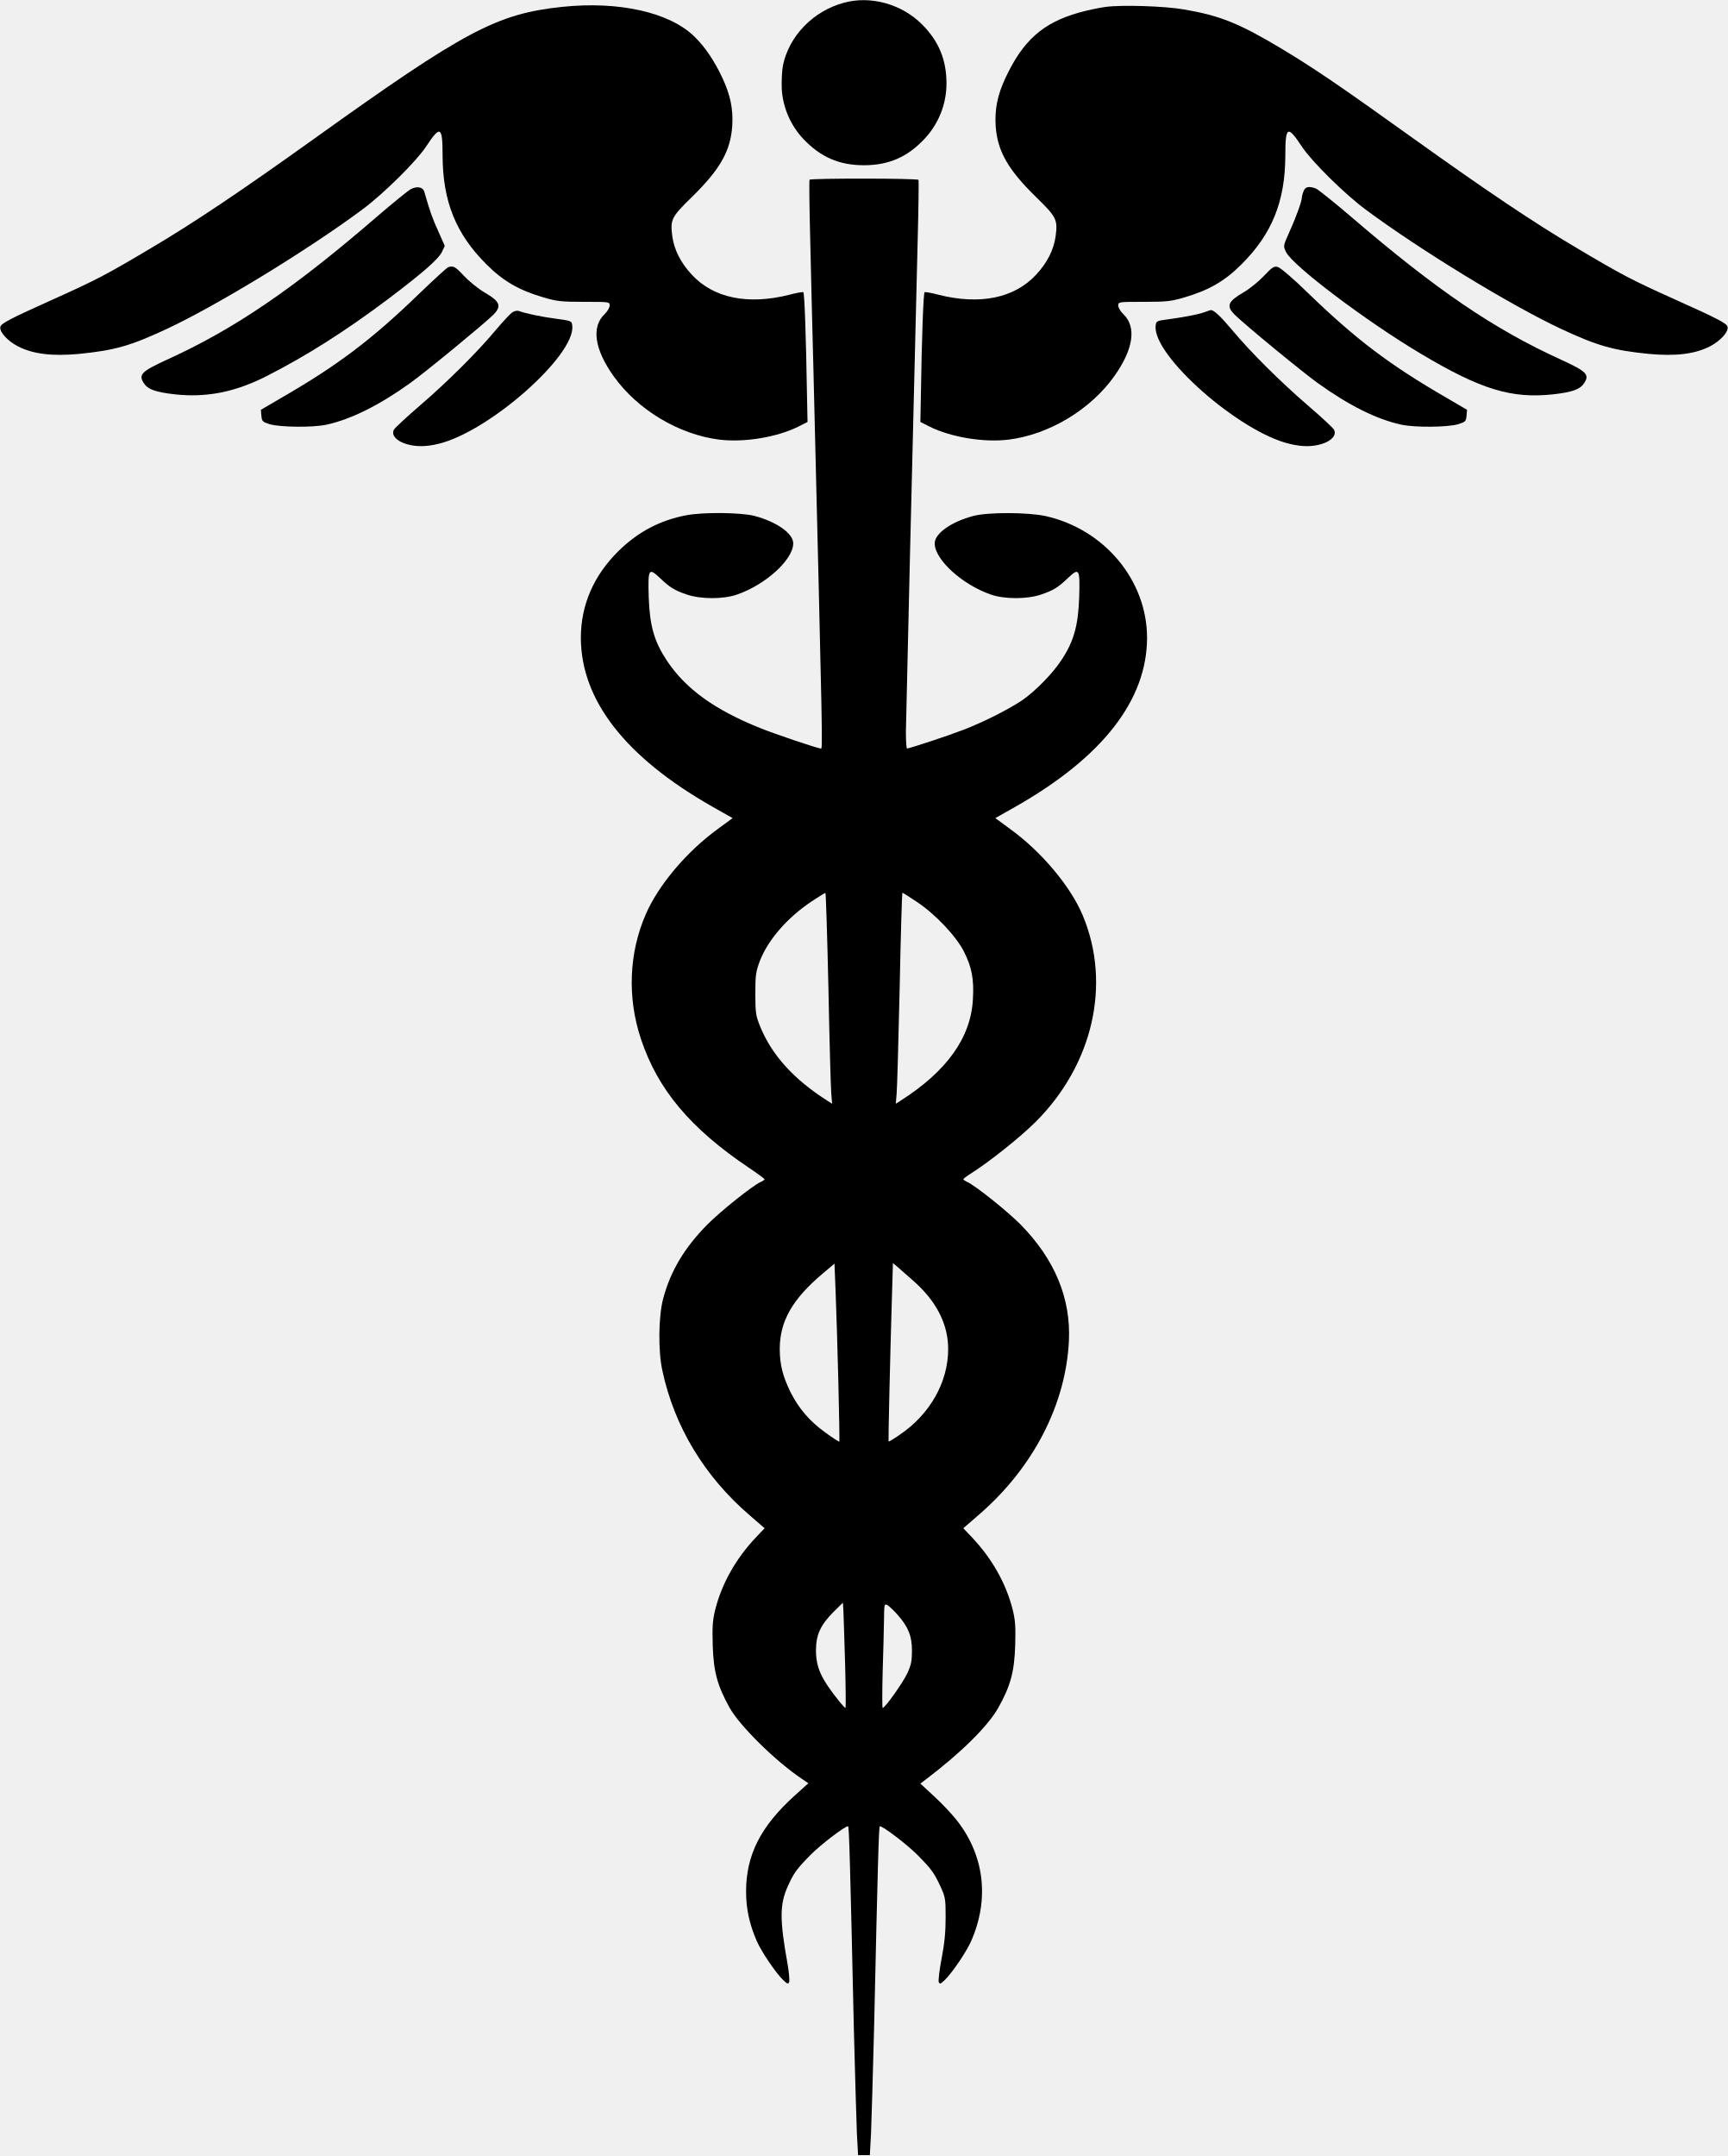
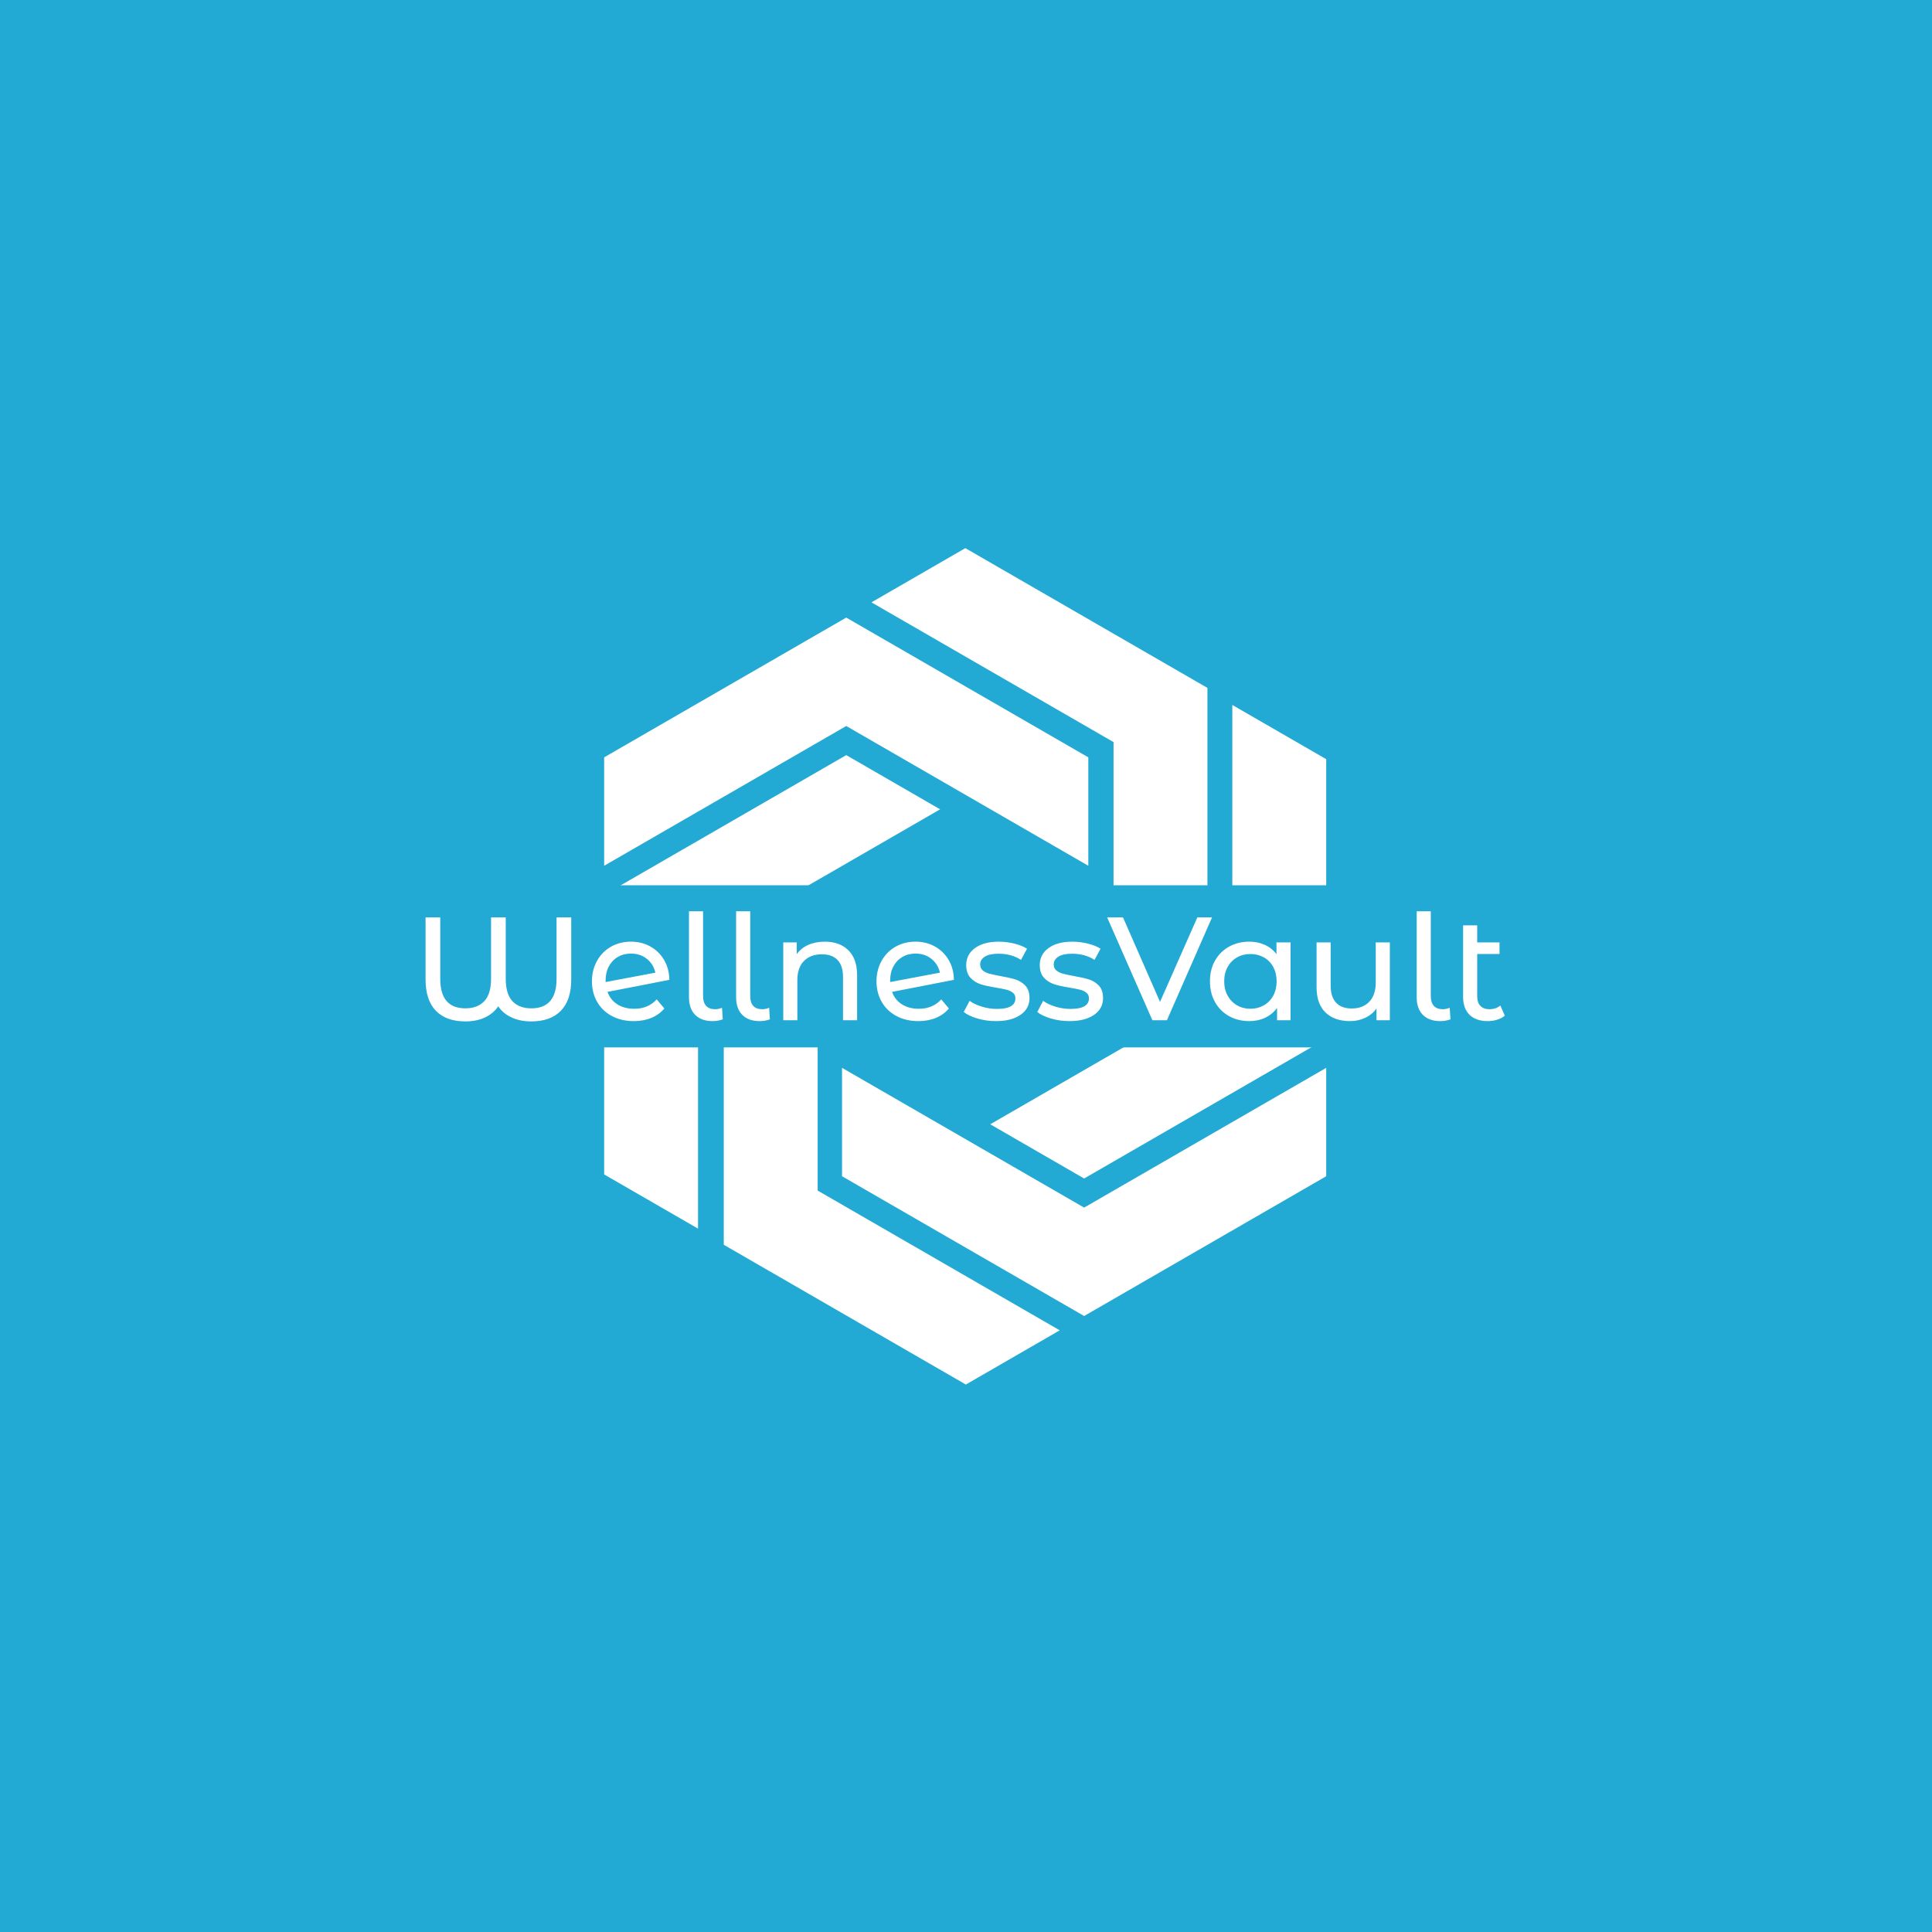
- <svg xmlns="http://www.w3.org/2000/svg" version="1.0" width="1026pt" height="1280pt" viewBox="0 0 1026 1280" preserveAspectRatio="xMidYMid meet">
-   <g transform="translate(0,1280) scale(0.1,-0.1)" fill="#000000" stroke="none">
-     <path d="M5012 12784 c-183 -49 -326 -196 -363 -372 -6 -32 -9 -94 -7 -142 7 -109 52 -214 128 -295 103 -108 213 -156 360 -156 146 0 257 48 358 155 85 90 132 207 132 331 0 140 -46 251 -145 350 -121 121 -304 172 -463 129z" />
-     <path d="M3336 12759 c-386 -41 -575 -141 -1471 -783 -432 -309 -711 -497 -965 -647 -265 -158 -330 -192 -586 -307 -256 -115 -308 -142 -312 -163 -6 -30 43 -83 104 -115 90 -46 203 -60 364 -45 211 21 306 48 522 149 297 139 836 468 1158 707 127 94 321 286 380 375 85 129 98 121 98 -54 1 -272 79 -465 261 -646 99 -99 193 -153 336 -195 81 -24 106 -27 243 -27 151 0 152 0 152 -22 0 -12 -13 -35 -30 -51 -80 -76 -60 -209 54 -369 142 -199 387 -346 627 -376 148 -18 342 14 469 77 l55 28 -3 145 c-6 366 -15 621 -22 625 -4 3 -42 -4 -83 -15 -246 -62 -451 -20 -580 120 -65 70 -104 147 -115 227 -13 99 -6 114 115 232 169 165 231 275 241 424 6 100 -11 182 -58 283 -47 101 -103 185 -166 246 -147 145 -450 213 -788 177z" />
-     <path d="M6565 12759 c-38 -5 -110 -20 -159 -34 -215 -61 -332 -166 -436 -388 -47 -101 -64 -184 -58 -284 10 -149 72 -259 241 -424 121 -118 128 -133 115 -232 -11 -80 -50 -157 -115 -227 -129 -140 -334 -182 -580 -120 -41 11 -79 18 -83 15 -7 -4 -17 -271 -22 -615 l-3 -155 55 -28 c127 -63 321 -95 469 -77 240 30 485 177 627 376 114 160 134 293 54 369 -17 16 -30 39 -30 51 0 22 1 22 153 22 136 0 161 3 242 27 143 42 237 96 336 195 182 181 260 374 261 646 0 175 13 183 98 54 59 -89 253 -281 380 -375 322 -239 861 -568 1158 -707 216 -101 311 -128 522 -149 161 -15 274 -1 364 45 61 32 110 85 104 115 -4 21 -56 48 -312 163 -256 115 -321 149 -586 307 -254 150 -533 338 -965 647 -441 316 -591 418 -784 534 -252 151 -365 197 -581 234 -115 20 -369 28 -465 15z" />
-     <path d="M4807 11733 c-3 -5 -1 -165 4 -358 4 -192 13 -539 19 -770 56 -2295 56 -2251 43 -2249 -34 6 -268 85 -358 121 -272 109 -445 234 -556 402 -74 112 -101 205 -107 374 -5 170 -1 179 66 116 60 -57 85 -73 161 -99 83 -28 216 -28 297 0 171 59 334 208 334 304 0 59 -98 128 -230 163 -81 21 -305 23 -405 4 -157 -30 -287 -99 -403 -213 -147 -145 -223 -320 -223 -515 1 -369 263 -707 779 -1001 l122 -69 -87 -64 c-185 -134 -354 -334 -429 -508 -100 -230 -110 -495 -28 -740 100 -300 293 -530 641 -764 51 -34 92 -65 93 -68 0 -3 -10 -11 -23 -16 -50 -23 -236 -172 -317 -253 -135 -137 -218 -274 -262 -439 -28 -103 -31 -311 -5 -428 71 -332 249 -627 517 -858 l90 -78 -53 -56 c-117 -124 -200 -271 -239 -423 -17 -68 -19 -103 -16 -217 5 -157 28 -240 101 -371 61 -108 273 -317 430 -422 l37 -25 -81 -73 c-203 -183 -289 -354 -289 -570 0 -103 20 -194 64 -295 29 -65 113 -189 156 -230 25 -24 30 -26 36 -12 3 9 -1 58 -10 109 -47 262 -47 353 3 462 35 77 51 99 132 182 63 64 216 180 225 171 6 -5 12 -220 34 -1202 7 -269 15 -548 18 -620 l7 -130 35 0 35 0 7 130 c3 72 11 351 18 620 22 982 28 1197 34 1202 9 9 162 -107 225 -171 81 -82 97 -104 134 -183 30 -65 32 -74 32 -188 0 -85 -7 -156 -24 -243 -13 -67 -20 -129 -17 -139 6 -14 11 -12 36 12 43 41 127 165 156 230 111 251 79 513 -88 722 -27 34 -86 97 -131 138 l-82 76 29 22 c214 162 371 318 433 427 73 130 96 214 101 371 3 114 1 149 -16 217 -39 152 -122 299 -239 423 l-53 56 99 86 c318 277 510 651 528 1027 12 253 -85 485 -288 691 -81 81 -266 229 -316 252 -13 6 -23 13 -23 16 0 3 21 19 48 36 106 67 292 215 382 305 340 340 449 817 280 1223 -72 174 -247 382 -433 516 l-87 64 122 69 c516 294 778 632 779 1001 0 341 -253 645 -602 723 -105 23 -342 24 -429 1 -132 -35 -230 -104 -230 -163 0 -96 163 -245 334 -304 81 -28 214 -28 297 0 76 26 101 42 161 99 67 63 71 54 66 -116 -6 -168 -32 -262 -107 -374 -51 -78 -155 -184 -231 -236 -80 -54 -232 -131 -350 -176 -96 -37 -303 -105 -334 -111 -4 0 -7 44 -7 99 2 130 40 1721 70 2920 5 192 7 353 5 357 -7 10 -641 10 -647 1z m112 -4800 c6 -313 14 -595 17 -627 l5 -59 -28 18 c-200 127 -330 271 -399 440 -26 64 -29 81 -29 195 0 114 3 131 28 198 49 124 163 255 307 351 41 27 78 50 81 50 3 1 11 -254 18 -566z m526 512 c109 -72 233 -204 279 -295 46 -92 60 -163 53 -280 -11 -229 -154 -429 -430 -605 l-28 -18 5 59 c3 32 11 314 18 627 6 312 14 567 16 567 3 0 42 -25 87 -55z m-467 -2850 c5 -192 7 -352 6 -354 -2 -2 -39 22 -83 54 -93 67 -158 142 -207 240 -46 93 -64 164 -64 256 0 165 75 296 255 448 l70 59 7 -176 c4 -98 11 -334 16 -527z m444 602 c138 -121 208 -258 208 -406 0 -197 -108 -388 -289 -510 -34 -24 -64 -41 -65 -39 -2 3 9 494 20 856 l6 203 22 -18 c11 -10 56 -49 98 -86z m-404 -2275 c4 -144 5 -262 2 -262 -3 0 -18 17 -35 37 -109 136 -139 201 -140 303 0 94 26 151 104 230 l56 55 3 -50 c1 -27 6 -168 10 -313z m311 292 c65 -74 86 -127 86 -214 0 -61 -5 -86 -28 -135 -27 -57 -132 -205 -146 -205 -3 0 -3 96 0 212 4 117 7 257 8 311 1 93 2 97 20 88 10 -6 37 -31 60 -57z" />
-     <path d="M2437 11676 c-15 -9 -103 -80 -195 -159 -500 -432 -849 -670 -1252 -853 -150 -69 -169 -88 -136 -139 24 -37 69 -53 183 -66 188 -21 361 13 550 110 235 120 462 264 718 456 205 155 298 236 319 279 l17 36 -39 88 c-35 76 -52 126 -82 232 -8 30 -43 37 -83 16z" />
-     <path d="M7740 11664 c-6 -14 -10 -31 -10 -38 0 -21 -36 -120 -75 -206 -36 -80 -36 -80 -19 -116 39 -81 477 -412 802 -605 356 -212 538 -267 785 -240 114 13 159 29 183 66 34 51 15 70 -138 140 -399 182 -737 412 -1242 845 -104 89 -200 166 -213 171 -41 15 -63 11 -73 -17z" />
-     <path d="M2660 11213 c-8 -4 -82 -71 -165 -151 -288 -279 -490 -431 -828 -626 l-118 -69 3 -35 c3 -33 7 -37 48 -50 62 -19 259 -21 340 -3 142 31 312 115 493 245 89 63 434 347 495 406 53 53 42 80 -53 135 -36 21 -90 65 -120 97 -53 57 -64 62 -95 51z" />
-     <path d="M7506 11163 c-31 -33 -85 -77 -121 -98 -95 -55 -106 -82 -52 -135 60 -59 405 -343 494 -406 184 -132 349 -214 493 -245 81 -18 278 -16 340 3 41 13 45 17 48 50 l3 35 -118 69 c-341 197 -541 348 -829 627 -83 81 -162 149 -177 152 -22 6 -33 -1 -81 -52z" />
-     <path d="M3044 10947 c-12 -7 -56 -54 -99 -105 -110 -132 -287 -308 -452 -450 -79 -68 -148 -132 -154 -143 -16 -30 11 -64 67 -83 58 -19 120 -20 197 -1 300 71 815 526 795 701 -3 29 -4 29 -98 42 -84 11 -176 30 -220 46 -8 3 -24 0 -36 -7z" />
-     <path d="M7150 10946 c-35 -13 -125 -30 -230 -44 -51 -7 -55 -9 -58 -36 -20 -175 495 -630 795 -701 77 -19 139 -18 197 1 56 19 83 53 67 83 -6 11 -75 75 -154 143 -165 142 -342 318 -452 450 -68 81 -108 118 -125 117 -3 0 -21 -6 -40 -13z" />
+ <svg xmlns="http://www.w3.org/2000/svg" version="1.1" width="1000" height="1000" viewBox="0 0 1000 1000">
+   <rect width="1000" height="1000" fill="#22aad4" />
+   <g transform="matrix(0.7,0,0,0.7,149.5758,282.1266)">
+     <svg viewBox="0 0 396 247" data-background-color="#22aad4" preserveAspectRatio="xMidYMid meet" height="623" width="1000">
+       <g id="tight-bounds" transform="matrix(1,0,0,1,0.24,-0.1)">
+         <svg viewBox="0 0 395.52 247.2" height="247.2" width="395.52">
+           <g>
+             <svg />
+           </g>
+           <g>
+             <svg viewBox="0 0 395.52 247.2" height="247.2" width="395.52">
+               <g transform="matrix(1,0,0,1,39.552,107.4563)">
+                 <svg viewBox="0 0 316.416 32.287" height="32.287" width="316.416">
+                   <g>
+                     <svg viewBox="0 0 316.416 32.287" height="32.287" width="316.416">
+                       <g>
+                         <svg viewBox="0 0 316.416 32.287" height="32.287" width="316.416">
+                           <g id="textblocktransform">
+                             <svg viewBox="0 0 316.416 32.287" height="32.287" width="316.416" id="textblock">
+                               <g>
+                                 <svg viewBox="0 0 316.416 32.287" height="32.287" width="316.416">
+                                   <g transform="matrix(1,0,0,1,0,0)">
+                                     <svg width="316.416" viewBox="4.95 -37.1 367.47 37.5" height="32.287" data-palette-color="#ffffff">
+                                       <path d="M49.55-35L54.55-35 54.55-13.95Q54.55-6.85 51.03-3.23 47.5 0.4 40.95 0.4L40.95 0.4Q37.1 0.4 34.18-0.98 31.25-2.35 29.7-4.75L29.7-4.75Q28.1-2.35 25.25-0.98 22.4 0.4 18.5 0.4L18.5 0.4Q11.95 0.4 8.45-3.23 4.95-6.85 4.95-13.95L4.95-13.95 4.95-35 9.95-35 9.95-14.1Q9.95-4.05 18.5-4.05L18.5-4.05Q22.65-4.05 24.95-6.5 27.25-8.95 27.25-14.1L27.25-14.1 27.25-35 32.25-35 32.25-14.1Q32.25-8.95 34.52-6.5 36.8-4.05 40.95-4.05L40.95-4.05Q49.55-4.05 49.55-14.1L49.55-14.1 49.55-35ZM76-3.9Q80.75-3.9 83.65-7.1L83.65-7.1 86.25-4Q84.5-1.9 81.82-0.8 79.15 0.3 75.85 0.3L75.85 0.3Q71.65 0.3 68.4-1.43 65.15-3.15 63.37-6.25 61.6-9.35 61.6-13.25L61.6-13.25Q61.6-17.1 63.32-20.2 65.05-23.3 68.07-25.03 71.1-26.75 74.9-26.75L74.9-26.75Q78.5-26.75 81.45-25.13 84.4-23.5 86.15-20.55 87.9-17.6 87.95-13.75L87.95-13.75 66.9-9.65Q67.9-6.9 70.27-5.4 72.65-3.9 76-3.9L76-3.9ZM74.9-22.7Q72.4-22.7 70.42-21.55 68.45-20.4 67.35-18.32 66.25-16.25 66.25-13.5L66.25-13.5 66.25-13 83.2-16.2Q82.55-19.1 80.3-20.9 78.05-22.7 74.9-22.7L74.9-22.7ZM102.69 0.3Q98.84 0.3 96.75-1.83 94.64-3.95 94.64-7.8L94.64-7.8 94.64-37.1 99.44-37.1 99.44-8.2Q99.44-6.05 100.47-4.9 101.5-3.75 103.55-3.75L103.55-3.75Q104.8-3.75 105.89-4.25L105.89-4.25 106.14-0.3Q104.5 0.3 102.69 0.3L102.69 0.3ZM118.74 0.3Q114.89 0.3 112.79-1.83 110.69-3.95 110.69-7.8L110.69-7.8 110.69-37.1 115.49-37.1 115.49-8.2Q115.49-6.05 116.52-4.9 117.54-3.75 119.59-3.75L119.59-3.75Q120.84-3.75 121.94-4.25L121.94-4.25 122.19-0.3Q120.54 0.3 118.74 0.3L118.74 0.3ZM140.89-26.75Q145.94-26.75 148.91-23.83 151.89-20.9 151.89-15.25L151.89-15.25 151.89 0 147.09 0 147.09-14.7Q147.09-18.55 145.24-20.5 143.39-22.45 139.94-22.45L139.94-22.45Q136.04-22.45 133.79-20.18 131.54-17.9 131.54-13.65L131.54-13.65 131.54 0 126.74 0 126.74-26.5 131.34-26.5 131.34-22.5Q132.79-24.55 135.26-25.65 137.74-26.75 140.89-26.75L140.89-26.75ZM172.89-3.9Q177.64-3.9 180.54-7.1L180.54-7.1 183.14-4Q181.39-1.9 178.71-0.8 176.04 0.3 172.74 0.3L172.74 0.3Q168.54 0.3 165.29-1.43 162.04-3.15 160.26-6.25 158.49-9.35 158.49-13.25L158.49-13.25Q158.49-17.1 160.21-20.2 161.94-23.3 164.96-25.03 167.99-26.75 171.79-26.75L171.79-26.75Q175.39-26.75 178.34-25.13 181.29-23.5 183.04-20.55 184.79-17.6 184.84-13.75L184.84-13.75 163.79-9.65Q164.79-6.9 167.16-5.4 169.54-3.9 172.89-3.9L172.89-3.9ZM171.79-22.7Q169.29-22.7 167.31-21.55 165.34-20.4 164.24-18.32 163.14-16.25 163.14-13.5L163.14-13.5 163.14-13 180.09-16.2Q179.44-19.1 177.19-20.9 174.94-22.7 171.79-22.7L171.79-22.7ZM199.14 0.3Q195.89 0.3 192.89-0.58 189.89-1.45 188.19-2.8L188.19-2.8 190.19-6.6Q191.94-5.35 194.44-4.6 196.94-3.85 199.49-3.85L199.49-3.85Q205.79-3.85 205.79-7.45L205.79-7.45Q205.79-8.65 204.94-9.35 204.09-10.05 202.81-10.38 201.54-10.7 199.19-11.1L199.19-11.1Q195.99-11.6 193.96-12.25 191.94-12.9 190.49-14.45 189.04-16 189.04-18.8L189.04-18.8Q189.04-22.4 192.04-24.58 195.04-26.75 200.09-26.75L200.09-26.75Q202.74-26.75 205.39-26.1 208.04-25.45 209.74-24.35L209.74-24.35 207.69-20.55Q204.44-22.65 200.04-22.65L200.04-22.65Q196.99-22.65 195.39-21.65 193.79-20.65 193.79-19L193.79-19Q193.79-17.7 194.69-16.95 195.59-16.2 196.91-15.85 198.24-15.5 200.64-15.05L200.64-15.05Q203.84-14.5 205.81-13.88 207.79-13.25 209.19-11.75 210.59-10.25 210.59-7.55L210.59-7.55Q210.59-3.95 207.51-1.83 204.44 0.3 199.14 0.3L199.14 0.3ZM224.18 0.3Q220.93 0.3 217.93-0.58 214.93-1.45 213.23-2.8L213.23-2.8 215.23-6.6Q216.98-5.35 219.48-4.6 221.98-3.85 224.53-3.85L224.53-3.85Q230.83-3.85 230.83-7.45L230.83-7.45Q230.83-8.65 229.98-9.35 229.13-10.05 227.86-10.38 226.58-10.7 224.23-11.1L224.23-11.1Q221.03-11.6 219.01-12.25 216.98-12.9 215.53-14.45 214.08-16 214.08-18.8L214.08-18.8Q214.08-22.4 217.08-24.58 220.08-26.75 225.13-26.75L225.13-26.75Q227.78-26.75 230.43-26.1 233.08-25.45 234.78-24.35L234.78-24.35 232.73-20.55Q229.48-22.65 225.08-22.65L225.08-22.65Q222.03-22.65 220.43-21.65 218.83-20.65 218.83-19L218.83-19Q218.83-17.7 219.73-16.95 220.63-16.2 221.96-15.85 223.28-15.5 225.68-15.05L225.68-15.05Q228.88-14.5 230.86-13.88 232.83-13.25 234.23-11.75 235.63-10.25 235.63-7.55L235.63-7.55Q235.63-3.95 232.56-1.83 229.48 0.3 224.18 0.3L224.18 0.3ZM267.73-35L272.73-35 257.38 0 252.43 0 237.03-35 242.43-35 255.03-6.25 267.73-35ZM294.68-26.5L299.48-26.5 299.48 0 294.88 0 294.88-4.2Q293.28-2 290.83-0.85 288.38 0.3 285.43 0.3L285.43 0.3Q281.58 0.3 278.53-1.4 275.48-3.1 273.75-6.18 272.03-9.25 272.03-13.25L272.03-13.25Q272.03-17.25 273.75-20.3 275.48-23.35 278.53-25.05 281.58-26.75 285.43-26.75L285.43-26.75Q288.28-26.75 290.68-25.68 293.08-24.6 294.68-22.5L294.68-22.5 294.68-26.5ZM285.83-3.9Q288.33-3.9 290.38-5.08 292.43-6.25 293.58-8.38 294.73-10.5 294.73-13.25L294.73-13.25Q294.73-16 293.58-18.13 292.43-20.25 290.38-21.4 288.33-22.55 285.83-22.55L285.83-22.55Q283.28-22.55 281.25-21.4 279.23-20.25 278.05-18.13 276.88-16 276.88-13.25L276.88-13.25Q276.88-10.5 278.05-8.38 279.23-6.25 281.25-5.08 283.28-3.9 285.83-3.9L285.83-3.9ZM328.48-26.5L333.28-26.5 333.28 0 328.73 0 328.73-4Q327.28-1.95 324.9-0.83 322.53 0.3 319.73 0.3L319.73 0.3Q314.43 0.3 311.38-2.63 308.33-5.55 308.33-11.25L308.33-11.25 308.33-26.5 313.13-26.5 313.13-11.8Q313.13-7.95 314.98-5.98 316.83-4 320.28-4L320.28-4Q324.08-4 326.28-6.3 328.48-8.6 328.48-12.8L328.48-12.8 328.48-26.5ZM350.47 0.3Q346.62 0.3 344.52-1.83 342.42-3.95 342.42-7.8L342.42-7.8 342.42-37.1 347.22-37.1 347.22-8.2Q347.22-6.05 348.25-4.9 349.27-3.75 351.32-3.75L351.32-3.75Q352.57-3.75 353.67-4.25L353.67-4.25 353.92-0.3Q352.27 0.3 350.47 0.3L350.47 0.3ZM370.92-5L372.42-1.55Q371.37-0.65 369.82-0.18 368.27 0.3 366.62 0.3L366.62 0.3Q362.62 0.3 360.42-1.85 358.22-4 358.22-8L358.22-8 358.22-32.3 363.02-32.3 363.02-26.5 370.62-26.5 370.62-22.55 363.02-22.55 363.02-8.2Q363.02-6.05 364.1-4.9 365.17-3.75 367.17-3.75L367.17-3.75Q369.37-3.75 370.92-5L370.92-5Z" opacity="1" transform="matrix(1,0,0,1,0,0)" fill="#ffffff" class="undefined-text-0" data-fill-palette-color="primary" id="text-0" />
+                                     </svg>
+                                   </g>
+                                 </svg>
+                               </g>
+                             </svg>
+                           </g>
+                         </svg>
+                       </g>
+                     </svg>
+                   </g>
+                 </svg>
+               </g>
+               <g mask="url(#36bac094-9b7e-40cb-b115-3eaedad002a5)">
+                 <g transform="matrix(2.622264, 0, 0, 2.622264, 91.92019, 1)">
+                   <svg version="1.1" x="0" y="0" viewBox="9.638 3.247 80.724 93.507" enable-background="new 0 0 100 100" xml:space="preserve" height="93.507" width="80.724" class="icon-none" data-fill-palette-color="accent" id="none">
+                     <g fill="#ffffff" data-fill-palette-color="accent">
+                       <g fill="#ffffff" data-fill-palette-color="accent">
+                         <polygon points="36.703,11.011 9.638,26.636 9.638,38.757 36.703,23.131 63.767,38.757 63.767,26.636   " fill="#ffffff" data-fill-palette-color="accent" />
+                       </g>
+                       <g fill="#ffffff" data-fill-palette-color="accent">
+                         <polygon points="63.298,89.092 36.233,73.467 36.233,61.348 63.298,76.973 90.362,61.348 90.362,73.467   " fill="#ffffff" data-fill-palette-color="accent" />
+                       </g>
+                       <g fill="#ffffff" data-fill-palette-color="accent">
+                         <polygon points="9.638,42.012 36.703,26.386 47.198,32.446 20.134,48.072 20.134,79.324 9.638,73.264   " fill="#ffffff" data-fill-palette-color="accent" />
+                       </g>
+                       <g fill="#ffffff" data-fill-palette-color="accent">
+                         <polygon points="77.083,18.872 50.018,3.247 39.522,9.307 66.586,24.932 66.586,56.184 77.083,50.124   " fill="#ffffff" data-fill-palette-color="accent" />
+                       </g>
+                       <g fill="#ffffff" data-fill-palette-color="accent">
+                         <polygon points="23.01,81.127 23.011,49.876 33.507,43.816 33.507,75.068 60.571,90.693 50.075,96.754   " fill="#ffffff" data-fill-palette-color="accent" />
+                       </g>
+                       <g fill="#ffffff" data-fill-palette-color="accent">
+                         <polygon points="90.362,58.092 90.362,26.84 79.866,20.78 79.866,52.031 52.802,67.658 63.298,73.719   " fill="#ffffff" data-fill-palette-color="accent" />
+                       </g>
+                     </g>
+                   </svg>
+                 </g>
+               </g>
+             </svg>
+           </g>
+           <defs>
+             <mask id="36bac094-9b7e-40cb-b115-3eaedad002a5">
+               <rect width="640" height="400" fill="white" />
+               <rect width="348.058" height="47.532" fill="black" y="99.834" x="23.731" id="transform-me" />
+             </mask>
+           </defs>
+         </svg>
+         <rect width="395.52" height="247.2" fill="none" stroke="none" visibility="hidden" />
+       </g>
+     </svg>
  </g>
</svg>
